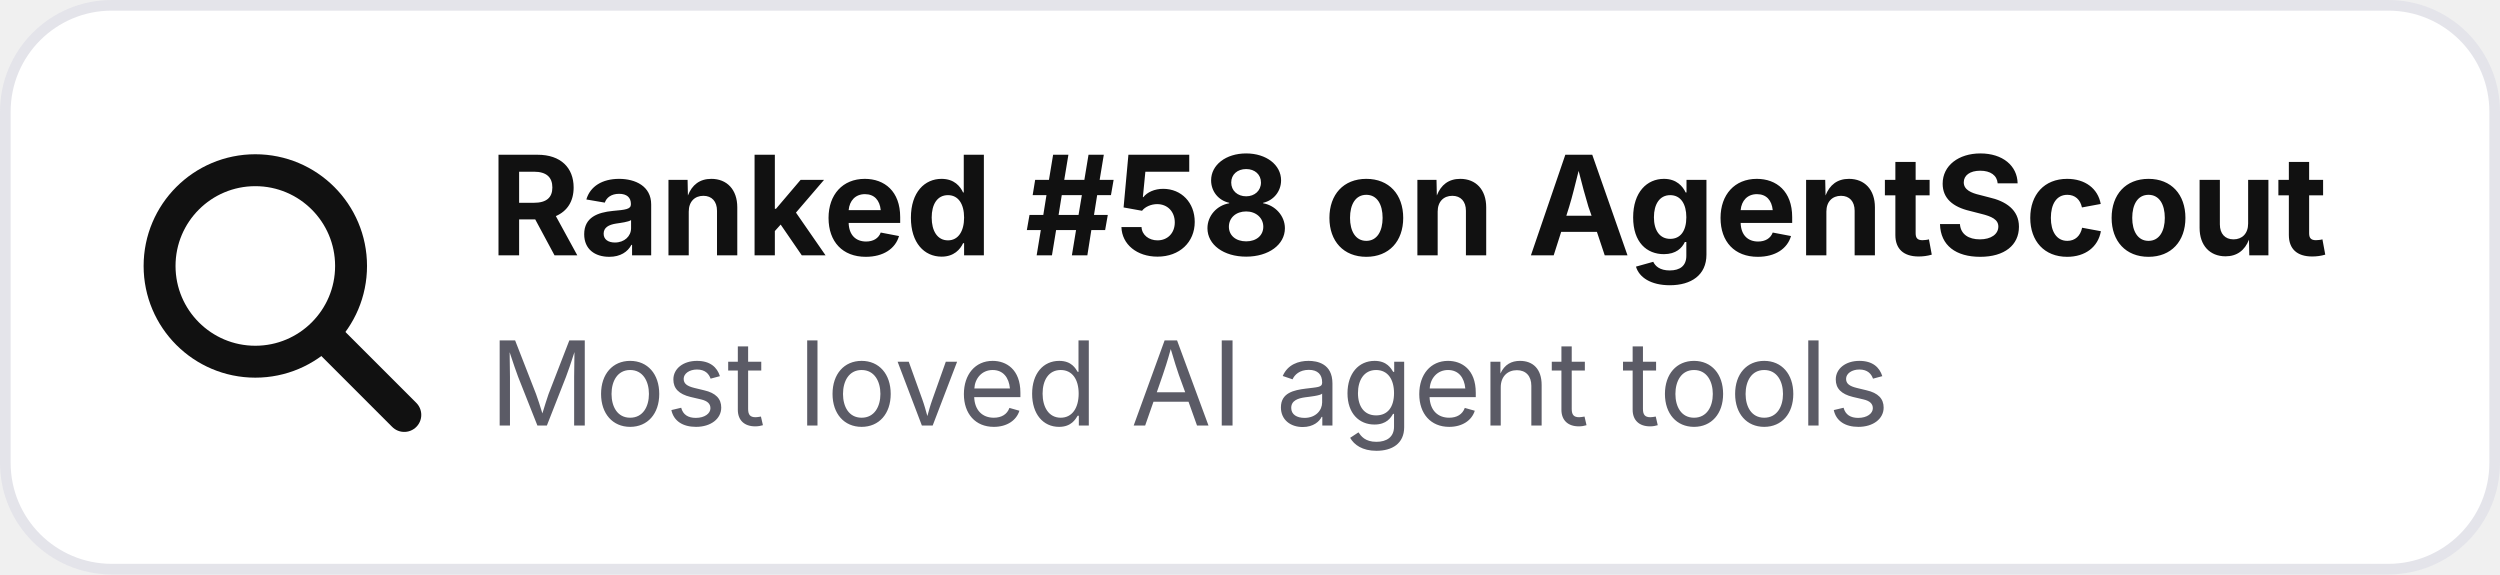
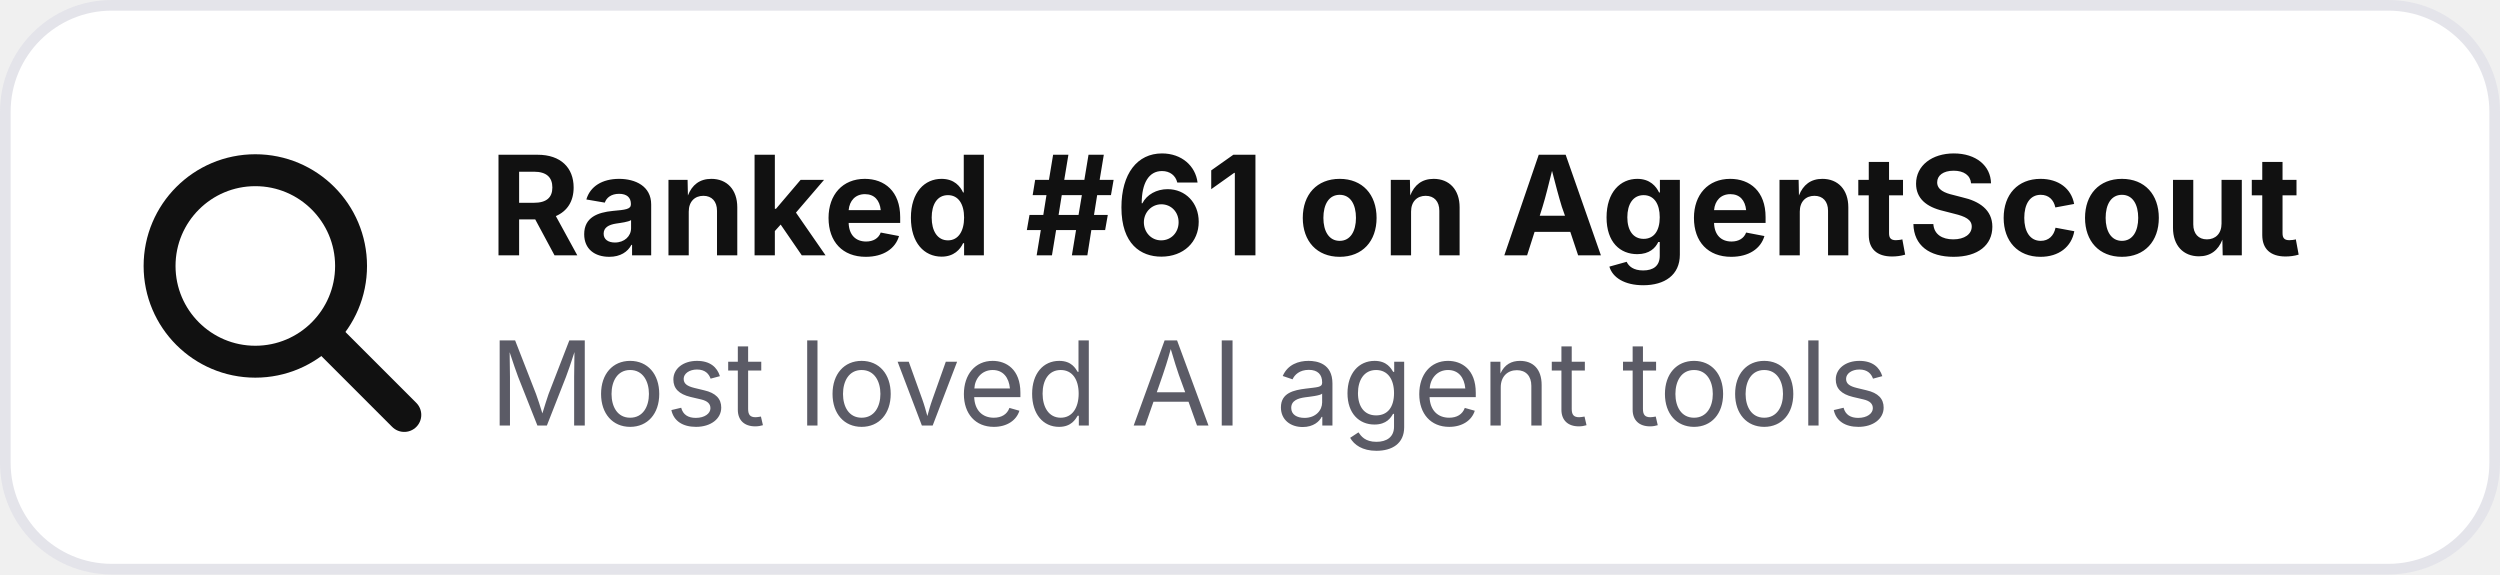
- <svg xmlns="http://www.w3.org/2000/svg" width="235" height="54" viewBox="0 0 235 54" role="img" aria-label="Ranked #58 on AgentScout">
+ <svg xmlns="http://www.w3.org/2000/svg" width="235" height="54" viewBox="0 0 235 54" role="img" aria-label="Ranked #61 on AgentScout">
  <rect x=".5" y=".5" width="234" height="53" rx="10" fill="#ffffff" stroke="#e4e4ea" />
  <circle cx="24" cy="25" r="9" fill="none" stroke="#111111" stroke-width="3" />
  <path d="M31 32l7 7" stroke="#111111" stroke-width="3.2" stroke-linecap="round" />
-   <text x="46" y="24" font-family="Inter,Segoe UI,Arial,sans-serif" font-size="13" font-weight="700" fill="#111111">Ranked #58 on AgentScout</text>
+   <text x="46" y="24" font-family="Inter,Segoe UI,Arial,sans-serif" font-size="13" font-weight="700" fill="#111111">Ranked #61 on AgentScout</text>
  <text x="46" y="40" font-family="Inter,Segoe UI,Arial,sans-serif" font-size="11" fill="#5b5b66">Most loved AI agent tools</text>
</svg>
